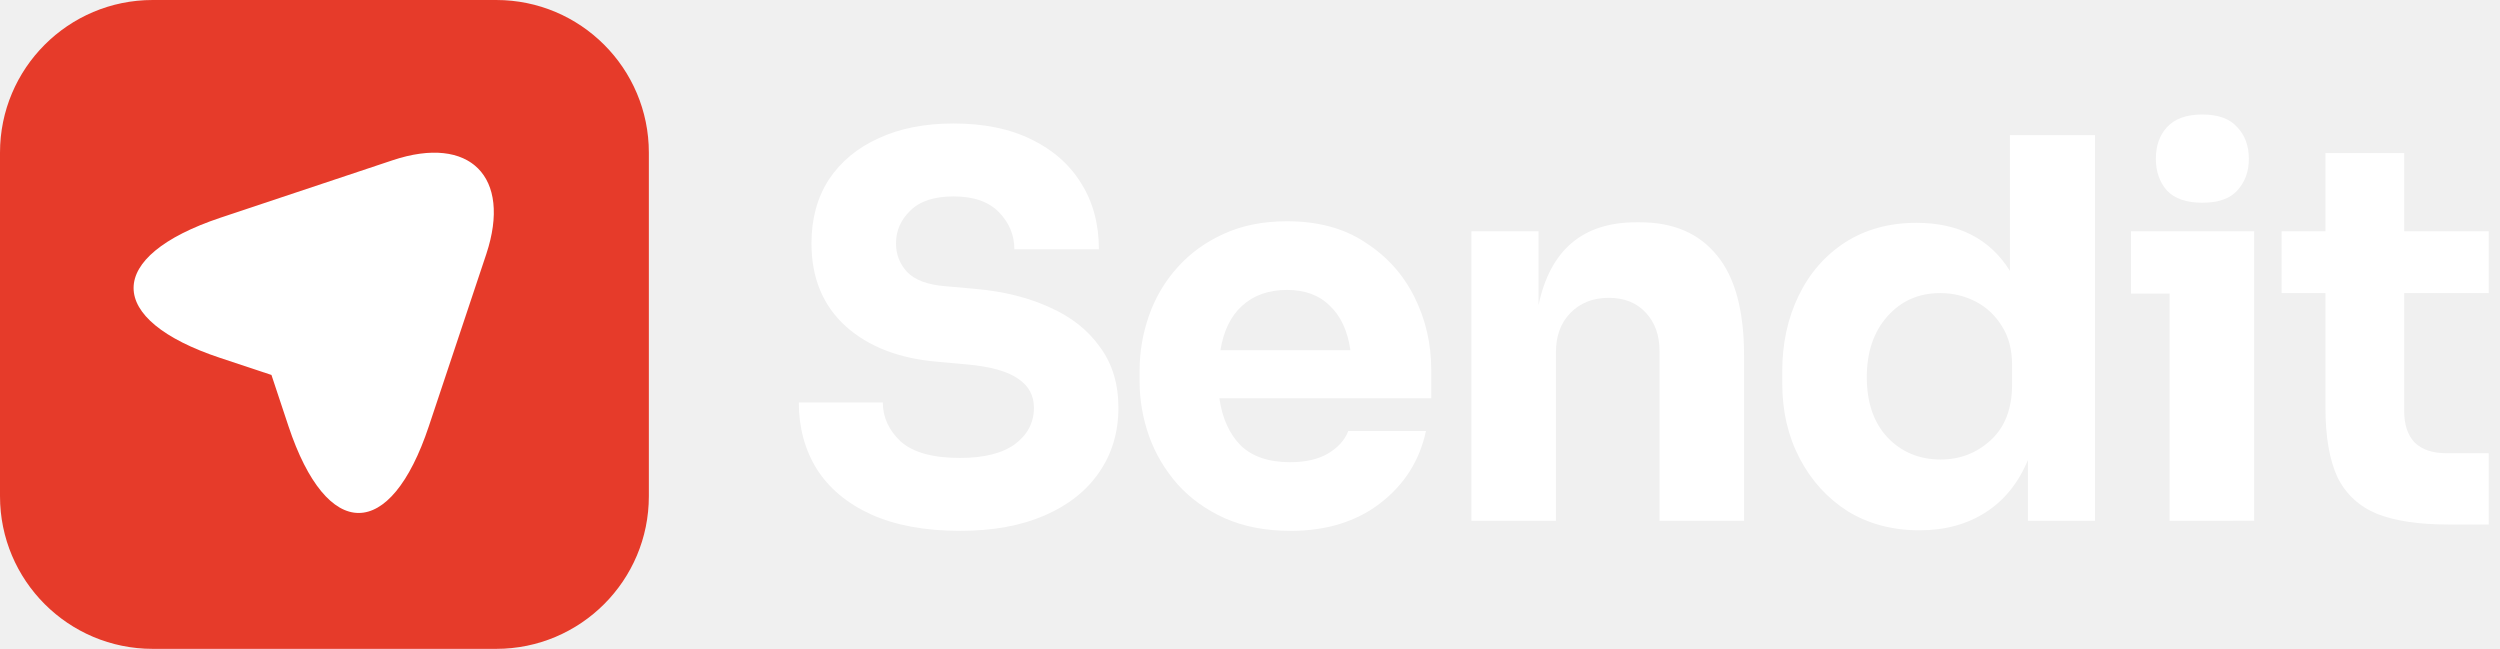
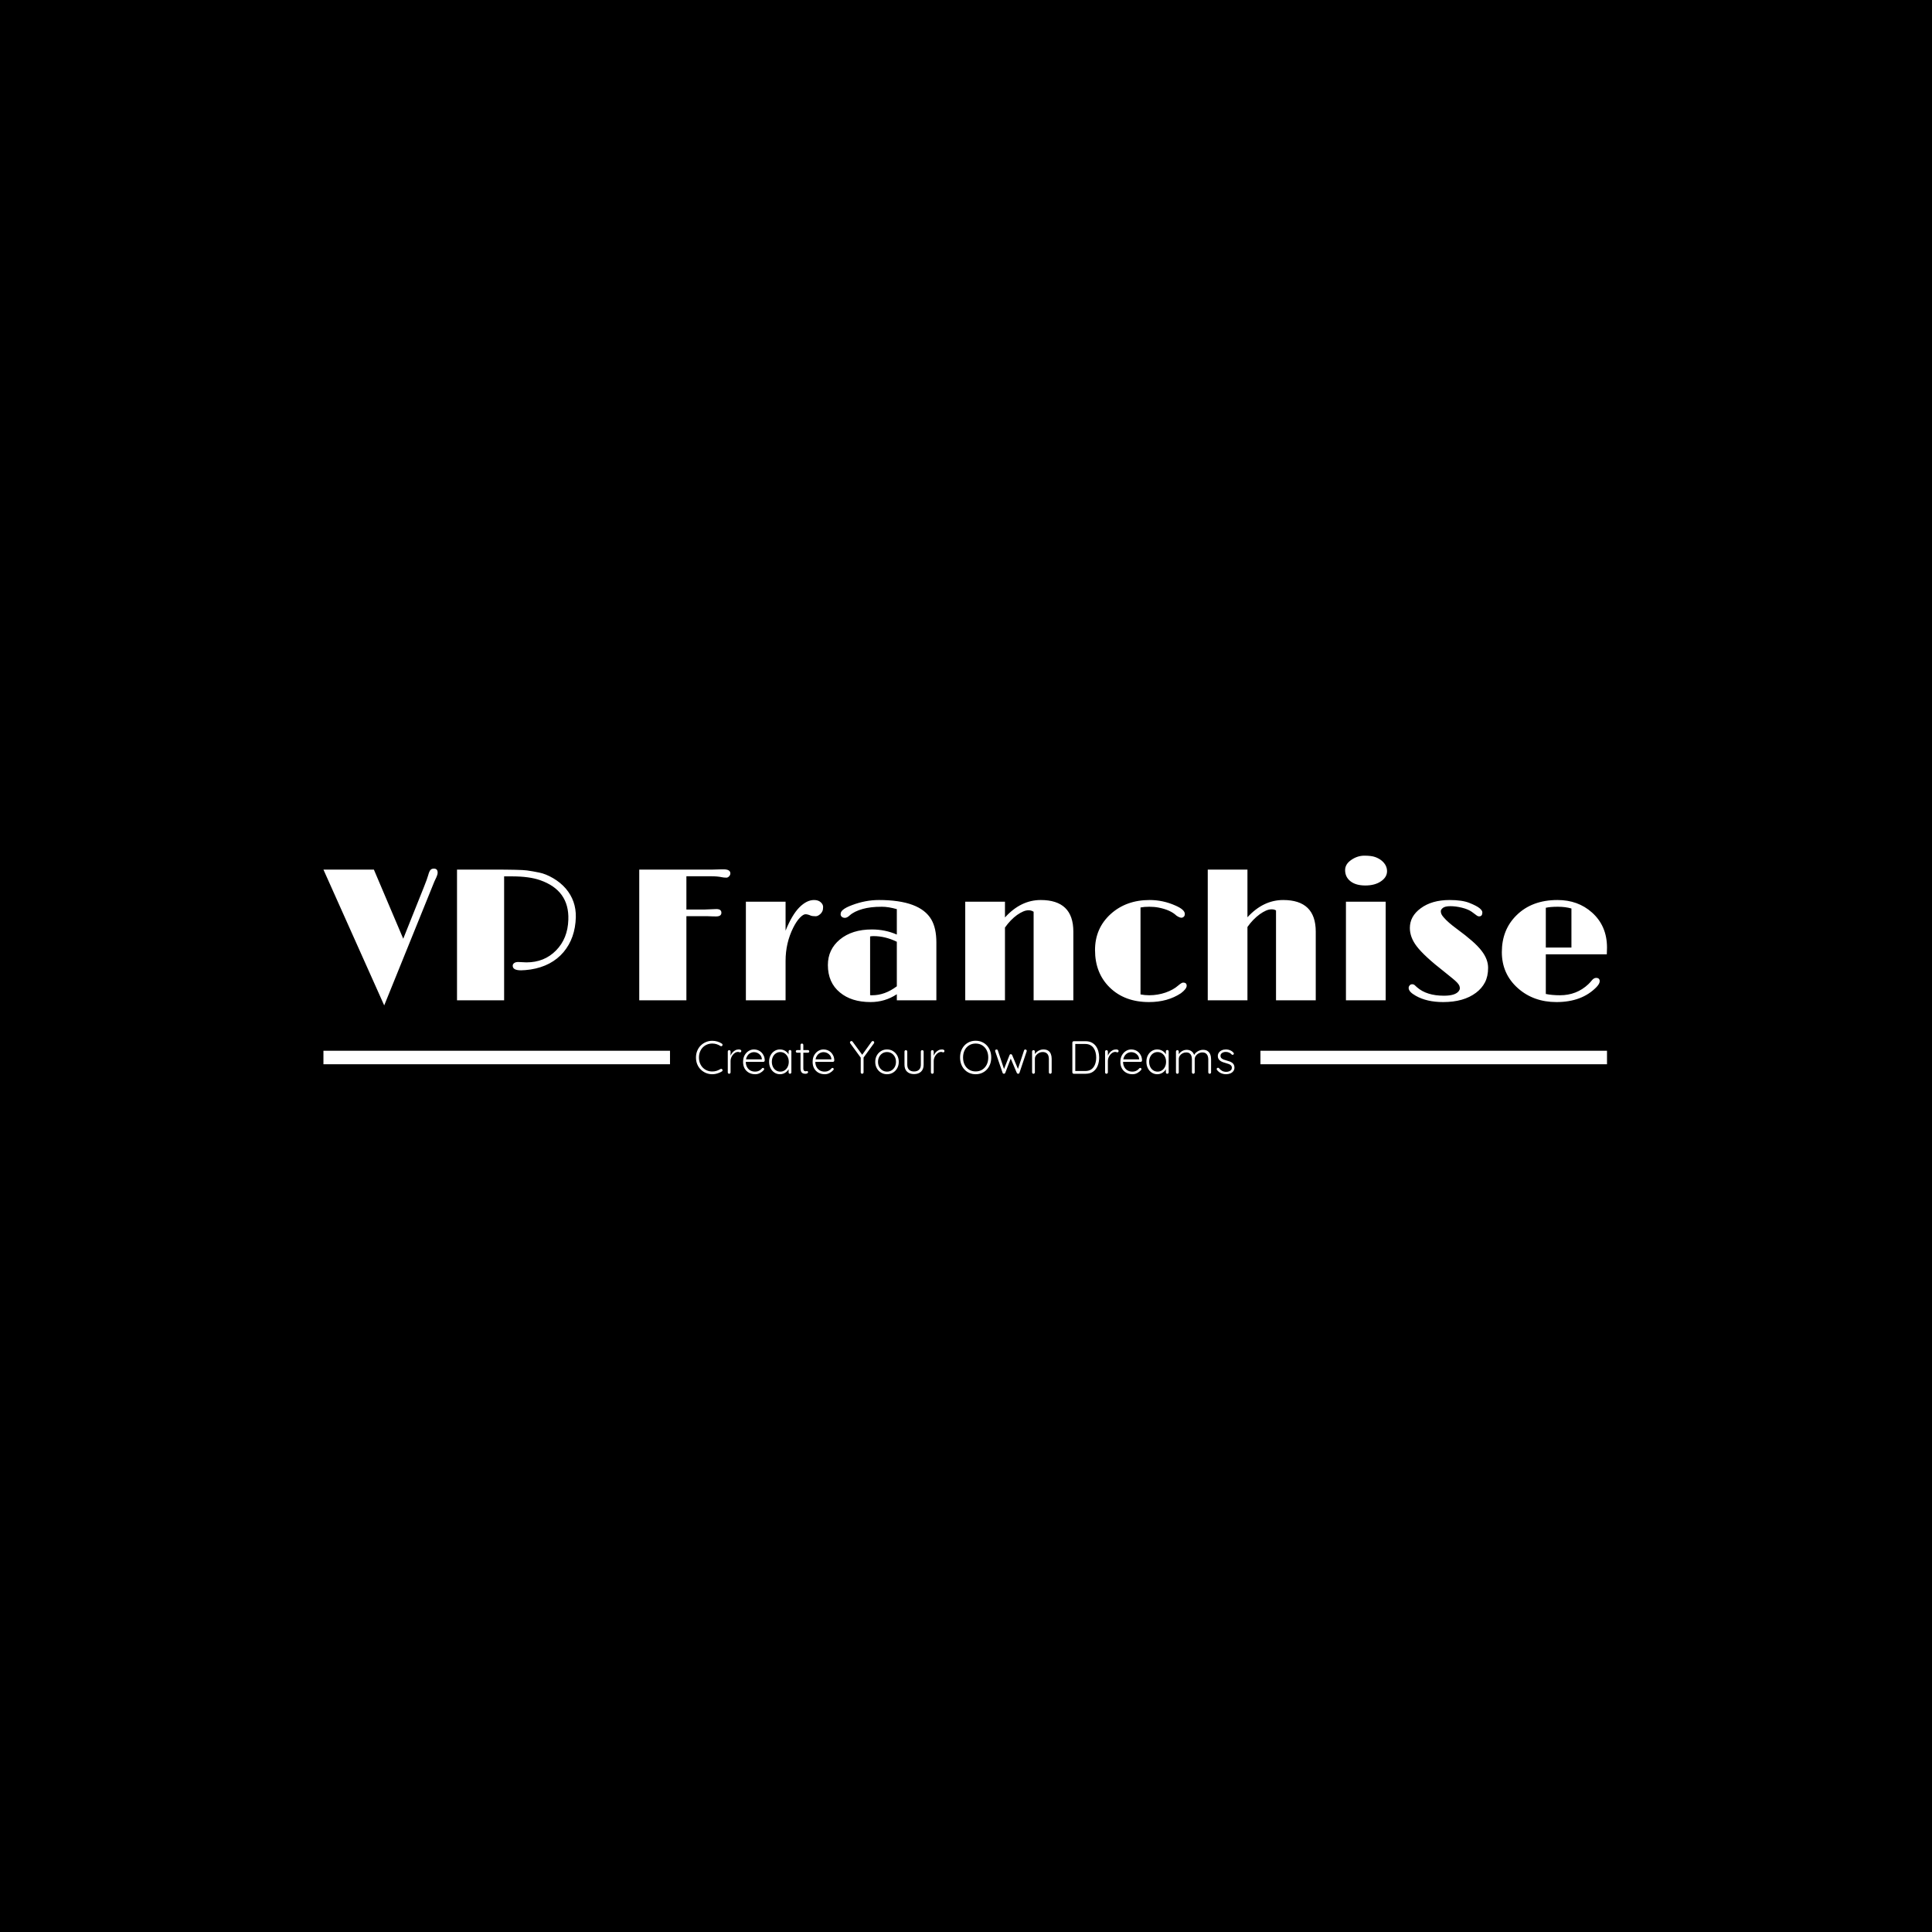
- <svg xmlns="http://www.w3.org/2000/svg" fill="none" height="34" viewBox="0 0 131 34" width="131">
-   <g fill="#fff">
-     <path d="m50.302 27.816c-1.827 0-3.378-.286-4.651-.858-1.255-.572-2.206-1.366-2.852-2.381-.627-1.015-.941-2.178-.941-3.488h4.402c0 .775.314 1.458.941 2.049.646.572 1.679.858 3.101.858 1.255 0 2.215-.24 2.879-.72.664-.498.997-1.135.997-1.91 0-.646-.277-1.154-.831-1.523-.554-.388-1.449-.637-2.686-.748l-1.523-.138c-2.012-.166-3.618-.784-4.817-1.855-1.2-1.089-1.8-2.538-1.8-4.347 0-1.292.304-2.409.914-3.35.627-.941 1.495-1.661 2.602-2.159 1.107-.517 2.418-.775 3.931-.775 1.587 0 2.944.277 4.07.831 1.144.554 2.021 1.329 2.63 2.326.609.978.914 2.123.914 3.433h-4.43c0-.738-.268-1.384-.803-1.938s-1.329-.831-2.381-.831c-1.015 0-1.772.249-2.27.748-.498.48-.748 1.052-.748 1.716 0 .572.194 1.071.581 1.495.406.424 1.08.674 2.021.748l1.55.138c1.476.129 2.778.452 3.904.969 1.126.498 2.002 1.19 2.63 2.076.646.868.969 1.929.969 3.184 0 1.292-.342 2.427-1.024 3.405-.664.96-1.615 1.707-2.852 2.243-1.237.535-2.713.803-4.43.803z" />
-     <path d="m67.605 27.816c-1.292 0-2.436-.222-3.433-.664-.978-.443-1.8-1.034-2.464-1.772-.664-.757-1.163-1.597-1.495-2.519-.332-.941-.498-1.901-.498-2.879v-.554c0-.997.166-1.966.498-2.907s.831-1.781 1.495-2.519c.664-.738 1.467-1.32 2.409-1.744.96-.443 2.067-.664 3.322-.664 1.624 0 2.99.369 4.097 1.107 1.126.72 1.984 1.67 2.575 2.852.591 1.181.886 2.455.886 3.821v1.495h-11.102c.148 1.034.517 1.855 1.107 2.464.609.591 1.477.886 2.602.886.794 0 1.449-.148 1.966-.443.535-.314.895-.711 1.08-1.19h4.07c-.332 1.55-1.135 2.815-2.409 3.793-1.255.96-2.824 1.44-4.707 1.44zm-.166-12.624c-.96 0-1.744.277-2.353.831-.591.535-.969 1.31-1.135 2.326h6.811c-.148-1.015-.507-1.79-1.08-2.326-.554-.554-1.301-.831-2.243-.831z" />
-     <path d="m77.102 27.29v-15.171h3.516v3.876c.609-2.898 2.316-4.347 5.122-4.347h.194c1.753 0 3.101.581 4.042 1.744.941 1.144 1.412 2.889 1.412 5.232v8.665h-4.43v-8.915c0-.812-.24-1.477-.72-1.993-.48-.517-1.126-.775-1.938-.775-.831 0-1.504.268-2.021.803-.498.517-.748 1.2-.748 2.049v8.832z" />
-     <path d="m100.588 27.788c-1.421 0-2.676-.332-3.765-.997-1.071-.683-1.91-1.606-2.519-2.768-.609-1.163-.914-2.473-.914-3.931v-.637c0-1.458.286-2.778.858-3.959.572-1.181 1.384-2.113 2.436-2.796 1.071-.683 2.316-1.024 3.737-1.024 2.215 0 3.849.84 4.901 2.519v-7.115h4.457v20.21h-3.516v-3.184c-.498 1.2-1.237 2.113-2.215 2.741-.978.628-2.132.941-3.461.941zm1.108-3.71c1.015 0 1.892-.341 2.63-1.024s1.107-1.652 1.107-2.907v-1.024c0-.794-.175-1.467-.526-2.021-.35-.572-.812-1.006-1.384-1.301-.572-.295-1.19-.443-1.855-.443-1.126 0-2.049.406-2.768 1.218-.72.812-1.08 1.873-1.08 3.184 0 1.329.36 2.381 1.08 3.156.738.775 1.67 1.163 2.796 1.163z" />
-     <path d="m115.403 10.623c-.83 0-1.448-.212-1.854-.637-.388-.443-.582-.997-.582-1.661 0-.683.194-1.237.582-1.661.406-.443 1.024-.664 1.854-.664.831 0 1.44.221 1.828.664.406.425.609.978.609 1.661 0 .664-.203 1.218-.609 1.661-.388.425-.997.637-1.828.637zm-1.716 16.666v-11.905h-2.021v-3.267h6.451v15.171z" />
-     <path d="m128.277 27.484c-1.532 0-2.769-.185-3.71-.554-.941-.388-1.634-1.024-2.077-1.91-.424-.904-.636-2.123-.636-3.654v-6.008h-2.298v-3.239h2.298v-4.097h4.125v4.097h4.429v3.239h-4.429v6.174c0 .72.184 1.274.553 1.661.388.369.933.554 1.634.554h2.242v3.737z" />
+ <svg xmlns="http://www.w3.org/2000/svg" version="1.1" width="1500" height="1500" viewBox="0 0 1500 1500">
+   <rect width="1500" height="1500" fill="#000000" />
+   <g transform="matrix(0.6666667,0,0,0.6666667,249.3939,663.5136)">
+     <svg viewBox="0 0 396 68" data-background-color="#ffffff" preserveAspectRatio="xMidYMid meet" height="257" width="1500">
+       <g id="tight-bounds" transform="matrix(1,0,0,1,0.24,0.3253251)">
+         <svg viewBox="0 0 395.52 67.349" height="67.349" width="395.52">
+           <g>
+             <svg viewBox="0 0 395.52 67.349" height="67.349" width="395.52">
+               <g>
+                 <svg viewBox="0 0 395.52 67.349" height="67.349" width="395.52">
+                   <g id="textblocktransform">
+                     <svg viewBox="0 0 395.52 67.349" height="67.349" width="395.52" id="textblock">
+                       <g>
+                         <rect width="106.79" height="4.161" y="60.111" fill="#ffffff" data-fill-palette-color="tertiary" />
+                         <rect width="106.79" height="4.161" y="60.111" x="288.73" fill="#ffffff" data-fill-palette-color="tertiary" />
+                       </g>
+                       <g>
+                         <svg viewBox="0 0 395.52 46.142" height="46.142" width="395.52">
+                           <g transform="matrix(1,0,0,1,0,0)">
+                             <svg width="395.52" viewBox="-0.22 -38.23 339.21 39.57" height="46.142" data-palette-color="#000000">
+                               <path d="M28.96-34.81L28.96-34.81Q29.96-34.81 29.96-33.76L29.96-33.76Q29.96-33.23 29.63-32.53 29.3-31.84 29.1-31.4L29.1-31.4 15.84 1.34-0.22-34.55 13.11-34.55 20.87-16.28 26.32-29.91Q27.2-32.1 27.47-33.08 27.73-34.06 28.05-34.44 28.37-34.81 28.96-34.81ZM51.24-10.13L51.24-10.13 53.42-10.03Q58.15-10.03 61.23-13.16L61.23-13.16Q64.35-16.31 64.5-21.31L64.5-21.31Q64.77-29.03 57.08-31.74L57.08-31.74Q54.2-32.76 49.58-32.76L49.58-32.76 47.53-32.76 47.53 0 35.08 0 35.08-34.55 44.43-34.55Q52-34.55 53.56-34.33 55.12-34.11 56.82-33.76 58.52-33.42 60.48-32.28 62.45-31.13 63.82-29.54L63.82-29.54Q66.57-26.32 66.48-21.97L66.48-21.97Q66.33-16.43 63.23-12.74L63.23-12.74Q60.08-9.03 54.54-8.15L54.54-8.15Q52.93-7.93 52-7.93L52-7.93Q49.8-7.93 49.8-9.13L49.8-9.13Q49.8-9.57 50.19-9.85 50.58-10.13 51.24-10.13ZM103.53-22.17L103.53-22.17 102.53-22.19Q101.99-22.24 101.16-22.24L101.16-22.24 95.7-22.24 95.7 0 83.24 0 83.24-34.55 102.63-34.55 105.05-34.62 105.49-34.62Q107.32-34.62 107.32-33.54L107.32-33.54Q107.32-33.13 106.99-32.78 106.66-32.42 106.27-32.42L106.27-32.42Q105.63-32.42 105.05-32.54L105.05-32.54Q103.92-32.79 102.12-32.79L102.12-32.79 95.7-32.79 95.7-24 100.6-24Q100.6-24 103.63-24.12L103.63-24.12Q104.95-24.12 104.95-23.14 104.95-22.17 103.53-22.17ZM111.42 0L111.42-26.07 121.91-26.07 121.91-18.41Q123.6-22.58 125.54-24.55 127.48-26.51 129.43-26.51L129.43-26.51Q130.53-26.51 131.18-25.94 131.83-25.37 131.83-24.66 131.83-23.95 131.63-23.54 131.44-23.12 131.12-22.83L131.12-22.83Q130.46-22.22 129.87-22.22L129.87-22.22Q128.95-22.22 128.51-22.41L128.51-22.41Q127.75-22.75 127.16-22.75 126.58-22.75 125.67-21.81 124.77-20.87 123.94-19.21L123.94-19.21Q121.91-15.16 121.91-10.42L121.91-10.42 121.91 0 111.42 0ZM151.31 0L151.31-1.61Q148.18 0.46 144.37 0.46L144.37 0.46Q139.32 0.46 136.27-2.08L136.27-2.08Q133.09-4.69 133.09-9.33L133.09-9.33Q133.09-13.43 136.24-16.06L136.24-16.06Q139.47-18.73 144.71-18.73L144.71-18.73Q148.23-18.73 151.31-17.38L151.31-17.38 151.31-24.1Q149.08-24.73 147.39-24.73 145.69-24.73 144.52-24.58 143.35-24.44 142.3-24.15L142.3-24.15Q140.03-23.51 138.85-22.44L138.85-22.44Q138.17-21.8 137.61-21.8 137.05-21.8 136.76-22.08 136.46-22.36 136.46-22.71 136.46-23.05 136.58-23.33 136.71-23.61 137.05-23.9L137.05-23.9Q137.78-24.54 139.49-25.17L139.49-25.17Q143.03-26.51 146.59-26.51L146.59-26.51Q157.43-26.51 160.44-21.34L160.44-21.34Q161.76-19.04 161.76-15.31L161.76-15.31 161.76 0 151.31 0ZM151.31-3.71L151.31-15.48Q148.23-16.97 145.18-16.97L145.18-16.97Q144.69-16.97 144.25-16.89L144.25-16.89 144.25-1.37Q144.37-1.34 144.52-1.34 144.67-1.34 144.81-1.34L144.81-1.34Q148.16-1.34 151.31-3.71L151.31-3.71ZM187.46 0L187.46-23.41Q186.85-23.8 186.14-23.8 185.43-23.8 184.68-23.47 183.92-23.14 183.09-22.56L183.09-22.56Q181.36-21.31 179.89-19.24L179.89-19.24 179.89 0 169.39 0 169.39-26.07 179.89-26.07 179.89-21.9Q184.07-26.51 189.34-26.51L189.34-26.51Q197.96-26.51 197.96-18.16L197.96-18.16 197.96 0 187.46 0ZM215.71-24.54L215.71-1.56Q216.85-1.34 218.01-1.34 219.17-1.34 220.26-1.53 221.34-1.71 222.32-2.05L222.32-2.05Q224.4-2.78 225.67-3.91L225.67-3.91Q226.57-4.69 226.98-4.69L226.98-4.69Q227.91-4.69 227.91-3.86 227.91-3.03 226.4-1.88L226.4-1.88Q222.88 0.46 217.95 0.46L217.95 0.46Q211.53 0.46 207.58-3.39L207.58-3.39Q203.69-7.2 203.69-13.28L203.69-13.28Q203.69-19.04 207.82-22.8L207.82-22.8Q211.92-26.51 218.12-26.51L218.12-26.51Q221.66-26.51 224.93-25.05L224.93-25.05Q227.42-23.97 227.42-22.83L227.42-22.83Q227.42-22.34 227.14-22.08 226.86-21.83 226.52-21.83L226.52-21.83Q226.01-21.83 225.2-22.39L225.2-22.39Q223.62-23.9 220.49-24.51L220.49-24.51Q219.37-24.73 218.02-24.73 216.68-24.73 215.71-24.54L215.71-24.54ZM253.42-26.51L253.42-26.51Q262.02-26.51 262.02-18.16L262.02-18.16 262.02 0 251.52 0 251.52-23.75Q251.08-24.05 250.36-24.05 249.64-24.05 248.86-23.71 248.08-23.36 247.22-22.75L247.22-22.75Q245.39-21.41 243.97-19.38L243.97-19.38 243.97 0 233.48 0 233.48-34.55 243.97-34.55 243.97-21.95Q248.15-26.51 253.42-26.51ZM275.12-30.35Q272.61-30.35 271.19-31.47 269.78-32.59 269.78-34.42L269.78-34.42Q269.78-35.96 271.34-37.06L271.34-37.06Q273-38.23 274.86-38.23 276.71-38.23 277.72-37.87 278.74-37.5 279.45-36.91L279.45-36.91Q280.86-35.72 280.86-34.13L280.86-34.13Q280.86-32.54 279.25-31.45L279.25-31.45Q277.64-30.35 275.12-30.35ZM270 0L270-26.07 280.5-26.07 280.5 0 270 0ZM286.57-3.27L286.57-3.27Q286.57-3.64 286.83-3.94 287.08-4.25 287.5-4.25 287.91-4.25 288.18-4L288.18-4Q288.18-4 288.79-3.44L288.79-3.44Q291.33-1.22 295.9-1.22L295.9-1.22Q298.97-1.22 299.85-2.49L299.85-2.49Q300.1-2.83 300.1-3.19 300.1-3.54 299.96-3.87 299.83-4.2 299.39-4.68 298.95-5.15 298.14-5.81L298.14-5.81 296-7.54Q290.67-11.69 288.7-14.28L288.7-14.28Q286.89-16.65 286.89-19.12L286.89-19.12Q286.89-22.22 289.75-24.32L289.75-24.32Q292.7-26.51 297.39-26.51L297.39-26.51Q300.68-26.51 302.59-25.76 304.49-25 305.27-24.38 306.05-23.75 306.05-23.24L306.05-23.24Q306.05-22.19 305.22-22.19L305.22-22.19Q304.83-22.19 304.5-22.47 304.17-22.75 303.2-23.43 302.22-24.1 300.61-24.49 299-24.88 297.61-24.88 296.22-24.88 295.64-24.44 295.07-24 295.07-23.57 295.07-23.14 295.24-22.77 295.41-22.39 295.87-21.88L295.87-21.88Q296.95-20.61 299.32-18.87 301.68-17.14 303.32-15.7 304.96-14.26 305.88-13.04L305.88-13.04Q307.57-10.84 307.57-8.59 307.57-6.35 306.74-4.75 305.91-3.15 304.37-2L304.37-2Q301.12 0.46 295.7 0.46L295.7 0.46Q291.36 0.46 288.45-1.2L288.45-1.2Q286.57-2.25 286.57-3.27ZM336.11-5.93L336.11-5.93Q337.06-5.93 337.06-5.05L337.06-5.05Q337.06-4.39 336.2-3.49L336.2-3.49Q332.35 0.46 325.63 0.46L325.63 0.46Q319.6 0.46 315.48-3.17L315.48-3.17Q311.2-6.96 311.2-12.74L311.2-12.74Q311.2-18.65 315.06-22.46L315.06-22.46Q319.14-26.51 325.9-26.51L325.9-26.51Q331.32-26.51 335.01-23.22L335.01-23.22Q338.99-19.68 338.99-13.92L338.99-13.92Q338.99-13.09 338.94-12.16L338.94-12.16 322.82-12.16 322.82-1.68Q324.48-1.34 326.56-1.34L326.56-1.34Q330.95-1.34 334.05-4.25L334.05-4.25Q334.69-4.88 334.96-5.25L334.96-5.25Q335.52-5.93 336.11-5.93ZM329.59-13.94L329.59-24.27Q328-24.73 326-24.73 324-24.73 322.82-24.46L322.82-24.46 322.82-13.94 329.59-13.94Z" opacity="1" transform="matrix(1,0,0,1,0,0)" fill="#ffffff" class="wordmark-text-0" data-fill-palette-color="primary" id="text-0" />
+                             </svg>
+                           </g>
+                         </svg>
+                       </g>
+                       <g transform="matrix(1,0,0,1,106.7904,57.03456)">
+                         <svg viewBox="0 0 181.939 10.315" height="10.315" width="181.939">
+                           <g transform="matrix(1,0,0,1,8,0)">
+                             <svg width="165.939" viewBox="2.4 -35.5 579.1 36" height="10.315" data-palette-color="#000000">
+                               <path d="M30.25-32.4L30.25-32.4Q30.85-32 30.95-31.38 31.05-30.75 30.65-30.15L30.65-30.15Q30.3-29.7 29.75-29.65 29.2-29.6 28.7-29.85L28.7-29.85Q26.8-31.1 24.63-31.8 22.45-32.5 19.95-32.5L19.95-32.5Q16.9-32.5 14.28-31.43 11.65-30.35 9.7-28.33 7.75-26.3 6.68-23.55 5.6-20.8 5.6-17.5L5.6-17.5Q5.6-14.1 6.7-11.33 7.8-8.55 9.78-6.55 11.75-4.55 14.35-3.5 16.95-2.45 19.95-2.45L19.95-2.45Q22.4-2.45 24.58-3.15 26.75-3.85 28.65-5.05L28.65-5.05Q29.15-5.35 29.73-5.28 30.3-5.2 30.65-4.7L30.65-4.7Q31.1-4.15 30.98-3.53 30.85-2.9 30.3-2.55L30.3-2.55Q29.05-1.75 27.35-1.05 25.65-0.35 23.75 0.08 21.85 0.5 19.95 0.5L19.95 0.5Q16.35 0.5 13.2-0.8 10.05-2.1 7.6-4.48 5.15-6.85 3.78-10.15 2.4-13.45 2.4-17.5L2.4-17.5Q2.4-21.4 3.75-24.68 5.1-27.95 7.5-30.35 9.9-32.75 13.1-34.1 16.3-35.45 19.95-35.45L19.95-35.45Q22.8-35.45 25.45-34.65 28.1-33.85 30.25-32.4ZM38.1 0L38.1 0Q37.4 0 37-0.45 36.6-0.9 36.6-1.5L36.6-1.5 36.6-23.9Q36.6-24.5 37.02-24.95 37.45-25.4 38.1-25.4L38.1-25.4Q38.75-25.4 39.17-24.95 39.6-24.5 39.6-23.9L39.6-23.9 39.6-16.4 38.85-16.25Q39-18 39.72-19.73 40.45-21.45 41.7-22.9 42.95-24.35 44.67-25.25 46.4-26.15 48.55-26.15L48.55-26.15Q49.45-26.15 50.3-25.78 51.15-25.4 51.15-24.55L51.15-24.55Q51.15-23.8 50.75-23.4 50.35-23 49.8-23L49.8-23Q49.35-23 48.82-23.25 48.3-23.5 47.45-23.5L47.45-23.5Q46.05-23.5 44.65-22.68 43.25-21.85 42.1-20.45 40.95-19.05 40.27-17.32 39.6-15.6 39.6-13.85L39.6-13.85 39.6-1.5Q39.6-0.9 39.15-0.45 38.7 0 38.1 0ZM66.09 0.5L66.09 0.5Q62.25 0.5 59.3-1.15 56.34-2.8 54.7-5.75 53.05-8.7 53.05-12.65L53.05-12.65Q53.05-16.9 54.72-19.9 56.4-22.9 59.07-24.53 61.75-26.15 64.75-26.15L64.75-26.15Q66.95-26.15 69.02-25.38 71.09-24.6 72.7-23.08 74.3-21.55 75.3-19.35 76.3-17.15 76.34-14.25L76.34-14.25Q76.34-13.65 75.9-13.23 75.45-12.8 74.84-12.8L74.84-12.8 54.8-12.8 54.2-15.5 73.9-15.5 73.25-14.9 73.25-15.9Q73-18.25 71.7-19.9 70.4-21.55 68.57-22.4 66.75-23.25 64.75-23.25L64.75-23.25Q63.25-23.25 61.67-22.65 60.09-22.05 58.82-20.78 57.55-19.5 56.75-17.53 55.95-15.55 55.95-12.85L55.95-12.85Q55.95-9.9 57.15-7.5 58.34-5.1 60.59-3.7 62.84-2.3 66.05-2.3L66.05-2.3Q67.75-2.3 69.15-2.8 70.55-3.3 71.62-4.13 72.7-4.95 73.4-5.85L73.4-5.85Q73.95-6.3 74.45-6.3L74.45-6.3Q75-6.3 75.37-5.9 75.75-5.5 75.75-5L75.75-5Q75.75-4.4 75.25-3.95L75.25-3.95Q73.75-2.15 71.34-0.83 68.95 0.5 66.09 0.5ZM103.49-25.55L103.49-25.55Q104.14-25.55 104.57-25.1 104.99-24.65 104.99-24L104.99-24 104.99-1.5Q104.99-0.9 104.54-0.45 104.09 0 103.49 0L103.49 0Q102.79 0 102.39-0.45 101.99-0.9 101.99-1.5L101.99-1.5 101.99-7.45 102.84-7.85Q102.84-6.45 102.07-5 101.29-3.55 99.94-2.3 98.59-1.05 96.77-0.28 94.94 0.5 92.79 0.5L92.79 0.5Q89.44 0.5 86.77-1.25 84.09-3 82.57-6.05 81.04-9.1 81.04-12.9L81.04-12.9Q81.04-16.8 82.59-19.78 84.14-22.75 86.79-24.45 89.44-26.15 92.74-26.15L92.74-26.15Q94.89-26.15 96.77-25.4 98.64-24.65 100.04-23.35 101.44-22.05 102.24-20.38 103.04-18.7 103.04-16.9L103.04-16.9 101.99-17.65 101.99-24Q101.99-24.65 102.39-25.1 102.79-25.55 103.49-25.55ZM93.09-2.3L93.09-2.3Q95.74-2.3 97.79-3.68 99.84-5.05 101.02-7.48 102.19-9.9 102.19-12.9L102.19-12.9Q102.19-15.85 101.02-18.2 99.84-20.55 97.79-21.95 95.74-23.35 93.09-23.35L93.09-23.35Q90.49-23.35 88.42-22 86.34-20.65 85.17-18.3 83.99-15.95 83.99-12.9L83.99-12.9Q83.99-9.9 85.14-7.48 86.29-5.05 88.37-3.68 90.44-2.3 93.09-2.3ZM111.19-25.45L111.19-25.45 122.84-25.45Q123.44-25.45 123.84-25.03 124.24-24.6 124.24-24L124.24-24Q124.24-23.45 123.84-23.05 123.44-22.65 122.84-22.65L122.84-22.65 111.19-22.65Q110.59-22.65 110.17-23.08 109.74-23.5 109.74-24.05L109.74-24.05Q109.74-24.65 110.17-25.05 110.59-25.45 111.19-25.45ZM116.34-32.5L116.34-32.5Q116.99-32.5 117.42-32.05 117.84-31.6 117.84-31L117.84-31 117.84-5.9Q117.84-4.5 118.22-3.8 118.59-3.1 119.19-2.88 119.79-2.65 120.39-2.65L120.39-2.65Q120.79-2.65 121.12-2.78 121.44-2.9 121.84-2.9L121.84-2.9Q122.29-2.9 122.62-2.55 122.94-2.2 122.94-1.65L122.94-1.65Q122.94-0.95 122.14-0.48 121.34 0 120.24 0L120.24 0Q119.79 0 118.89-0.08 117.99-0.15 117.04-0.63 116.09-1.1 115.47-2.3 114.84-3.5 114.84-5.75L114.84-5.75 114.84-31Q114.84-31.6 115.27-32.05 115.69-32.5 116.34-32.5ZM140.89 0.5L140.89 0.5Q137.04 0.5 134.09-1.15 131.14-2.8 129.49-5.75 127.84-8.7 127.84-12.65L127.84-12.65Q127.84-16.9 129.51-19.9 131.19-22.9 133.86-24.53 136.54-26.15 139.54-26.15L139.54-26.15Q141.74-26.15 143.81-25.38 145.89-24.6 147.49-23.08 149.09-21.55 150.09-19.35 151.09-17.15 151.14-14.25L151.14-14.25Q151.14-13.65 150.69-13.23 150.24-12.8 149.64-12.8L149.64-12.8 129.59-12.8 128.99-15.5 148.69-15.5 148.04-14.9 148.04-15.9Q147.79-18.25 146.49-19.9 145.19-21.55 143.36-22.4 141.54-23.25 139.54-23.25L139.54-23.25Q138.04-23.25 136.46-22.65 134.89-22.05 133.61-20.78 132.34-19.5 131.54-17.53 130.74-15.55 130.74-12.85L130.74-12.85Q130.74-9.9 131.94-7.5 133.14-5.1 135.39-3.7 137.64-2.3 140.84-2.3L140.84-2.3Q142.54-2.3 143.94-2.8 145.34-3.3 146.41-4.13 147.49-4.95 148.19-5.85L148.19-5.85Q148.74-6.3 149.24-6.3L149.24-6.3Q149.79-6.3 150.16-5.9 150.54-5.5 150.54-5L150.54-5Q150.54-4.4 150.04-3.95L150.04-3.95Q148.54-2.15 146.14-0.83 143.74 0.5 140.89 0.5ZM192.58-35.2L192.58-35.2Q193.23-35.2 193.66-34.73 194.08-34.25 194.08-33.7L194.08-33.7Q194.08-33.45 194.01-33.23 193.93-33 193.78-32.75L193.78-32.75 182.03-16.6 182.63-18.55 182.63-1.5Q182.63-0.9 182.18-0.45 181.73 0 181.08 0L181.08 0Q180.43 0 180.01-0.45 179.58-0.9 179.58-1.5L179.58-1.5 179.58-18.2 179.83-17 168.38-32.65Q168.18-32.9 168.08-33.18 167.98-33.45 167.98-33.7L167.98-33.7Q167.98-34.35 168.51-34.77 169.03-35.2 169.58-35.2L169.58-35.2Q170.33-35.2 170.83-34.5L170.83-34.5 181.58-19.85 180.83-19.95 191.28-34.5Q191.78-35.2 192.58-35.2ZM220.48-12.8L220.48-12.8Q220.48-9 218.81-5.98 217.13-2.95 214.28-1.23 211.43 0.5 207.83 0.5L207.83 0.5Q204.28 0.5 201.41-1.23 198.53-2.95 196.86-5.98 195.18-9 195.18-12.8L195.18-12.8Q195.18-16.65 196.86-19.65 198.53-22.65 201.41-24.4 204.28-26.15 207.83-26.15L207.83-26.15Q211.43-26.15 214.28-24.4 217.13-22.65 218.81-19.65 220.48-16.65 220.48-12.8ZM217.48-12.8L217.48-12.8Q217.48-15.85 216.23-18.23 214.98-20.6 212.81-21.98 210.63-23.35 207.83-23.35L207.83-23.35Q205.08-23.35 202.91-21.98 200.73-20.6 199.46-18.23 198.18-15.85 198.18-12.8L198.18-12.8Q198.18-9.75 199.46-7.4 200.73-5.05 202.91-3.68 205.08-2.3 207.83-2.3L207.83-2.3Q210.63-2.3 212.81-3.68 214.98-5.05 216.23-7.4 217.48-9.75 217.48-12.8ZM245.73-25.4L245.73-25.4Q246.38-25.4 246.8-24.95 247.23-24.5 247.23-23.9L247.23-23.9 247.23-9.8Q247.23-4.85 244.43-2.25 241.63 0.35 236.88 0.35L236.88 0.35Q232.18 0.35 229.4-2.25 226.63-4.85 226.63-9.8L226.63-9.8 226.63-23.9Q226.63-24.5 227.05-24.95 227.48-25.4 228.13-25.4L228.13-25.4Q228.78-25.4 229.2-24.95 229.63-24.5 229.63-23.9L229.63-23.9 229.63-9.8Q229.63-6.2 231.55-4.33 233.48-2.45 236.88-2.45L236.88-2.45Q240.33-2.45 242.28-4.33 244.23-6.2 244.23-9.8L244.23-9.8 244.23-23.9Q244.23-24.5 244.63-24.95 245.03-25.4 245.73-25.4ZM256.57 0L256.57 0Q255.88 0 255.47-0.45 255.07-0.9 255.07-1.5L255.07-1.5 255.07-23.9Q255.07-24.5 255.5-24.95 255.93-25.4 256.57-25.4L256.57-25.4Q257.23-25.4 257.65-24.95 258.07-24.5 258.07-23.9L258.07-23.9 258.07-16.4 257.32-16.25Q257.48-18 258.2-19.73 258.93-21.45 260.18-22.9 261.43-24.35 263.15-25.25 264.88-26.15 267.02-26.15L267.02-26.15Q267.93-26.15 268.77-25.78 269.63-25.4 269.63-24.55L269.63-24.55Q269.63-23.8 269.23-23.4 268.82-23 268.27-23L268.27-23Q267.82-23 267.3-23.25 266.77-23.5 265.93-23.5L265.93-23.5Q264.52-23.5 263.13-22.68 261.73-21.85 260.57-20.45 259.43-19.05 258.75-17.32 258.07-15.6 258.07-13.85L258.07-13.85 258.07-1.5Q258.07-0.9 257.63-0.45 257.18 0 256.57 0ZM319.92-17.5L319.92-17.5Q319.92-13.55 318.69-10.28 317.47-7 315.22-4.58 312.97-2.15 309.89-0.83 306.82 0.5 303.17 0.5L303.17 0.5Q299.52 0.5 296.44-0.83 293.37-2.15 291.12-4.58 288.87-7 287.64-10.28 286.42-13.55 286.42-17.5L286.42-17.5Q286.42-21.45 287.64-24.73 288.87-28 291.12-30.43 293.37-32.85 296.44-34.18 299.52-35.5 303.17-35.5L303.17-35.5Q306.82-35.5 309.89-34.18 312.97-32.85 315.22-30.43 317.47-28 318.69-24.73 319.92-21.45 319.92-17.5ZM316.72-17.5L316.72-17.5Q316.72-21.95 315-25.33 313.27-28.7 310.22-30.6 307.17-32.5 303.17-32.5L303.17-32.5Q299.22-32.5 296.14-30.6 293.07-28.7 291.34-25.33 289.62-21.95 289.62-17.5L289.62-17.5Q289.62-13.05 291.34-9.68 293.07-6.3 296.14-4.4 299.22-2.5 303.17-2.5L303.17-2.5Q307.17-2.5 310.22-4.4 313.27-6.3 315-9.68 316.72-13.05 316.72-17.5ZM356.62-26.1L356.62-26.1Q357.17-26.1 357.64-25.7 358.12-25.3 358.12-24.6L358.12-24.6Q358.12-24.45 358.07-24.25 358.02-24.05 357.97-23.95L357.97-23.95 350.27-0.95Q350.07-0.5 349.64-0.23 349.22 0.05 348.77 0L348.77 0Q347.87-0.05 347.42-0.95L347.42-0.95 340.37-17.55 341.27-17.35 335.02-0.95Q334.62-0.05 333.67 0L333.67 0Q333.22 0.05 332.77-0.23 332.32-0.5 332.17-0.95L332.17-0.95 324.27-23.95Q324.12-24.3 324.12-24.6L324.12-24.6Q324.12-25.25 324.54-25.68 324.97-26.1 325.67-26.1L325.67-26.1Q326.12-26.1 326.49-25.85 326.87-25.6 327.02-25.1L327.02-25.1 334.12-3.8 333.17-3.85 339.62-20.1Q340.02-21.05 341.02-21.05L341.02-21.05Q341.52-21.05 341.87-20.8 342.22-20.55 342.42-20.1L342.42-20.1 349.27-3.8 348.17-3.75 355.22-25.1Q355.52-26.1 356.62-26.1ZM375.92-26.15L375.92-26.15Q379.22-26.15 381.19-24.83 383.17-23.5 384.04-21.23 384.92-18.95 384.92-16.2L384.92-16.2 384.92-1.5Q384.92-0.9 384.47-0.45 384.02 0 383.42 0L383.42 0Q382.72 0 382.31-0.45 381.92-0.9 381.92-1.5L381.92-1.5 381.92-16.05Q381.92-18.05 381.27-19.7 380.62-21.35 379.14-22.35 377.67-23.35 375.27-23.35L375.27-23.35Q373.12-23.35 371.19-22.35 369.27-21.35 368.06-19.7 366.87-18.05 366.87-16.05L366.87-16.05 366.87-1.5Q366.87-0.9 366.42-0.45 365.97 0 365.37 0L365.37 0Q364.67 0 364.27-0.45 363.87-0.9 363.87-1.5L363.87-1.5 363.87-23.9Q363.87-24.5 364.29-24.95 364.72-25.4 365.37-25.4L365.37-25.4Q366.02-25.4 366.44-24.95 366.87-24.5 366.87-23.9L366.87-23.9 366.87-19.7 365.72-17.9Q365.81-19.5 366.74-20.98 367.67-22.45 369.12-23.63 370.56-24.8 372.34-25.48 374.12-26.15 375.92-26.15ZM408.66-35L421.41-35Q425.11-35 427.88-33.6 430.66-32.2 432.46-29.73 434.26-27.25 435.13-24.1 436.01-20.95 436.01-17.5L436.01-17.5Q436.01-12.7 434.44-8.72 432.86-4.75 429.63-2.38 426.41 0 421.41 0L421.41 0 408.66 0Q408.06 0 407.61-0.45 407.16-0.9 407.16-1.5L407.16-1.5 407.16-33.5Q407.16-34.1 407.61-34.55 408.06-35 408.66-35L408.66-35ZM410.01-2.95L420.91-2.95Q425.16-2.95 427.76-4.9 430.36-6.85 431.58-10.18 432.81-13.5 432.81-17.5L432.81-17.5Q432.81-20.4 432.13-23.03 431.46-25.65 430.03-27.68 428.61-29.7 426.33-30.88 424.06-32.05 420.91-32.05L420.91-32.05 409.96-32.05 410.31-32.5 410.31-2.45 410.01-2.95ZM443.86 0L443.86 0Q443.16 0 442.76-0.45 442.36-0.9 442.36-1.5L442.36-1.5 442.36-23.9Q442.36-24.5 442.78-24.95 443.21-25.4 443.86-25.4L443.86-25.4Q444.51-25.4 444.93-24.95 445.36-24.5 445.36-23.9L445.36-23.9 445.36-16.4 444.61-16.25Q444.76-18 445.48-19.73 446.21-21.45 447.46-22.9 448.71-24.35 450.43-25.25 452.16-26.15 454.31-26.15L454.31-26.15Q455.21-26.15 456.06-25.78 456.91-25.4 456.91-24.55L456.91-24.55Q456.91-23.8 456.51-23.4 456.11-23 455.56-23L455.56-23Q455.11-23 454.58-23.25 454.06-23.5 453.21-23.5L453.21-23.5Q451.81-23.5 450.41-22.68 449.01-21.85 447.86-20.45 446.71-19.05 446.03-17.32 445.36-15.6 445.36-13.85L445.36-13.85 445.36-1.5Q445.36-0.9 444.91-0.45 444.46 0 443.86 0ZM471.85 0.5L471.85 0.5Q468 0.5 465.05-1.15 462.1-2.8 460.45-5.75 458.8-8.7 458.8-12.65L458.8-12.65Q458.8-16.9 460.48-19.9 462.15-22.9 464.83-24.53 467.5-26.15 470.5-26.15L470.5-26.15Q472.7-26.15 474.78-25.38 476.85-24.6 478.45-23.08 480.05-21.55 481.05-19.35 482.05-17.15 482.1-14.25L482.1-14.25Q482.1-13.65 481.65-13.23 481.2-12.8 480.6-12.8L480.6-12.8 460.55-12.8 459.95-15.5 479.65-15.5 479-14.9 479-15.9Q478.75-18.25 477.45-19.9 476.15-21.55 474.33-22.4 472.5-23.25 470.5-23.25L470.5-23.25Q469-23.25 467.43-22.65 465.85-22.05 464.58-20.78 463.3-19.5 462.5-17.53 461.7-15.55 461.7-12.85L461.7-12.85Q461.7-9.9 462.9-7.5 464.1-5.1 466.35-3.7 468.6-2.3 471.8-2.3L471.8-2.3Q473.5-2.3 474.9-2.8 476.3-3.3 477.38-4.13 478.45-4.95 479.15-5.85L479.15-5.85Q479.7-6.3 480.2-6.3L480.2-6.3Q480.75-6.3 481.13-5.9 481.5-5.5 481.5-5L481.5-5Q481.5-4.4 481-3.95L481-3.95Q479.5-2.15 477.1-0.83 474.7 0.5 471.85 0.5ZM509.25-25.55L509.25-25.55Q509.9-25.55 510.33-25.1 510.75-24.65 510.75-24L510.75-24 510.75-1.5Q510.75-0.9 510.3-0.45 509.85 0 509.25 0L509.25 0Q508.55 0 508.15-0.45 507.75-0.9 507.75-1.5L507.75-1.5 507.75-7.45 508.6-7.85Q508.6-6.45 507.83-5 507.05-3.55 505.7-2.3 504.35-1.05 502.53-0.28 500.7 0.5 498.55 0.5L498.55 0.5Q495.2 0.5 492.53-1.25 489.85-3 488.33-6.05 486.8-9.1 486.8-12.9L486.8-12.9Q486.8-16.8 488.35-19.78 489.9-22.75 492.55-24.45 495.2-26.15 498.5-26.15L498.5-26.15Q500.65-26.15 502.53-25.4 504.4-24.65 505.8-23.35 507.2-22.05 508-20.38 508.8-18.7 508.8-16.9L508.8-16.9 507.75-17.65 507.75-24Q507.75-24.65 508.15-25.1 508.55-25.55 509.25-25.55ZM498.85-2.3L498.85-2.3Q501.5-2.3 503.55-3.68 505.6-5.05 506.78-7.48 507.95-9.9 507.95-12.9L507.95-12.9Q507.95-15.85 506.78-18.2 505.6-20.55 503.55-21.95 501.5-23.35 498.85-23.35L498.85-23.35Q496.25-23.35 494.18-22 492.1-20.65 490.93-18.3 489.75-15.95 489.75-12.9L489.75-12.9Q489.75-9.9 490.9-7.48 492.05-5.05 494.13-3.68 496.2-2.3 498.85-2.3ZM530.1-25.75L530.1-25.75Q533.2-25.75 535.4-24.13 537.6-22.5 538.4-19.3L538.4-19.3 537.7-19.1 538-20Q538.65-21.5 540.17-22.83 541.7-24.15 543.65-24.95 545.6-25.75 547.6-25.75L547.6-25.75Q550.75-25.75 552.67-24.4 554.6-23.05 555.47-20.78 556.35-18.5 556.35-15.65L556.35-15.65 556.35-1.5Q556.35-0.9 555.92-0.45 555.5 0 554.85 0L554.85 0Q554.2 0 553.77-0.45 553.35-0.9 553.35-1.5L553.35-1.5 553.35-15.5Q553.35-17.55 552.7-19.25 552.05-20.95 550.65-21.95 549.25-22.95 546.9-22.95L546.9-22.95Q544.85-22.95 542.97-21.95 541.1-20.95 539.92-19.25 538.75-17.55 538.75-15.5L538.75-15.5 538.75-1.5Q538.75-0.9 538.32-0.45 537.9 0 537.25 0L537.25 0Q536.6 0 536.17-0.45 535.75-0.9 535.75-1.5L535.75-1.5 535.75-15.65Q535.75-17.7 535.15-19.35 534.55-21 533.2-21.98 531.85-22.95 529.55-22.95L529.55-22.95Q527.5-22.95 525.67-21.98 523.85-21 522.72-19.35 521.6-17.7 521.6-15.65L521.6-15.65 521.6-1.5Q521.6-0.9 521.15-0.45 520.7 0 520.1 0L520.1 0Q519.4 0 519-0.45 518.6-0.9 518.6-1.5L518.6-1.5 518.6-23.9Q518.6-24.5 519.02-24.95 519.45-25.4 520.1-25.4L520.1-25.4Q520.75-25.4 521.17-24.95 521.6-24.5 521.6-23.9L521.6-23.9 521.6-19.25 520.25-17.4Q520.4-18.9 521.22-20.4 522.05-21.9 523.4-23.1 524.75-24.3 526.47-25.03 528.2-25.75 530.1-25.75ZM562.75-4.05L562.75-4.05Q562.35-4.65 562.37-5.23 562.4-5.8 563-6.15L563-6.15Q563.4-6.5 563.92-6.45 564.45-6.4 564.9-5.95L564.9-5.95Q566.25-4.2 568.17-3.13 570.1-2.05 572.75-2.05L572.75-2.05Q574.15-2.05 575.52-2.53 576.9-3 577.8-3.98 578.7-4.95 578.7-6.45L578.7-6.45Q578.7-8 577.8-8.95 576.9-9.9 575.47-10.45 574.05-11 572.45-11.4L572.45-11.4Q570.75-11.85 569.15-12.43 567.55-13 566.32-13.88 565.1-14.75 564.35-16 563.6-17.25 563.6-19.05L563.6-19.05Q563.6-21.15 564.75-22.75 565.9-24.35 567.87-25.25 569.85-26.15 572.35-26.15L572.35-26.15Q573.6-26.15 575.05-25.83 576.5-25.5 577.9-24.75 579.3-24 580.4-22.7L580.4-22.7Q580.85-22.25 580.85-21.68 580.85-21.1 580.35-20.65L580.35-20.65Q579.95-20.35 579.42-20.35 578.9-20.35 578.55-20.75L578.55-20.75Q577.35-22.1 575.7-22.8 574.05-23.5 572.15-23.5L572.15-23.5Q570.7-23.5 569.42-23.03 568.15-22.55 567.3-21.6 566.45-20.65 566.45-19.1L566.45-19.1Q566.55-17.65 567.47-16.75 568.4-15.85 569.92-15.25 571.45-14.65 573.35-14.15L573.35-14.15Q574.95-13.75 576.42-13.2 577.9-12.65 579.02-11.83 580.15-11 580.82-9.75 581.5-8.5 581.5-6.6L581.5-6.6Q581.5-4.4 580.27-2.8 579.05-1.2 577-0.35 574.95 0.5 572.45 0.5L572.45 0.5Q569.75 0.5 567.22-0.55 564.7-1.6 562.75-4.05Z" opacity="1" transform="matrix(1,0,0,1,0,0)" fill="#ffffff" class="slogan-text-1" data-fill-palette-color="secondary" id="text-1" />
+                             </svg>
+                           </g>
+                         </svg>
+                       </g>
+                     </svg>
+                   </g>
+                 </svg>
+               </g>
+             </svg>
+           </g>
+           <defs />
+         </svg>
+         <rect width="395.52" height="67.349" fill="none" stroke="none" visibility="hidden" />
+       </g>
+     </svg>
  </g>
-   <rect fill="#e63b2a" height="34" rx="8" width="34" />
-   <path d="m11.554 11.407 9.02-3.01c4.05-1.35 6.25.86 4.91 4.91l-3.01 9.02c-2.02 6.07-5.34 6.07-7.36 0l-.89-2.68-2.68-.89c-6.06-2.01-6.06-5.32.01-7.35z" fill="#fff" />
</svg>
